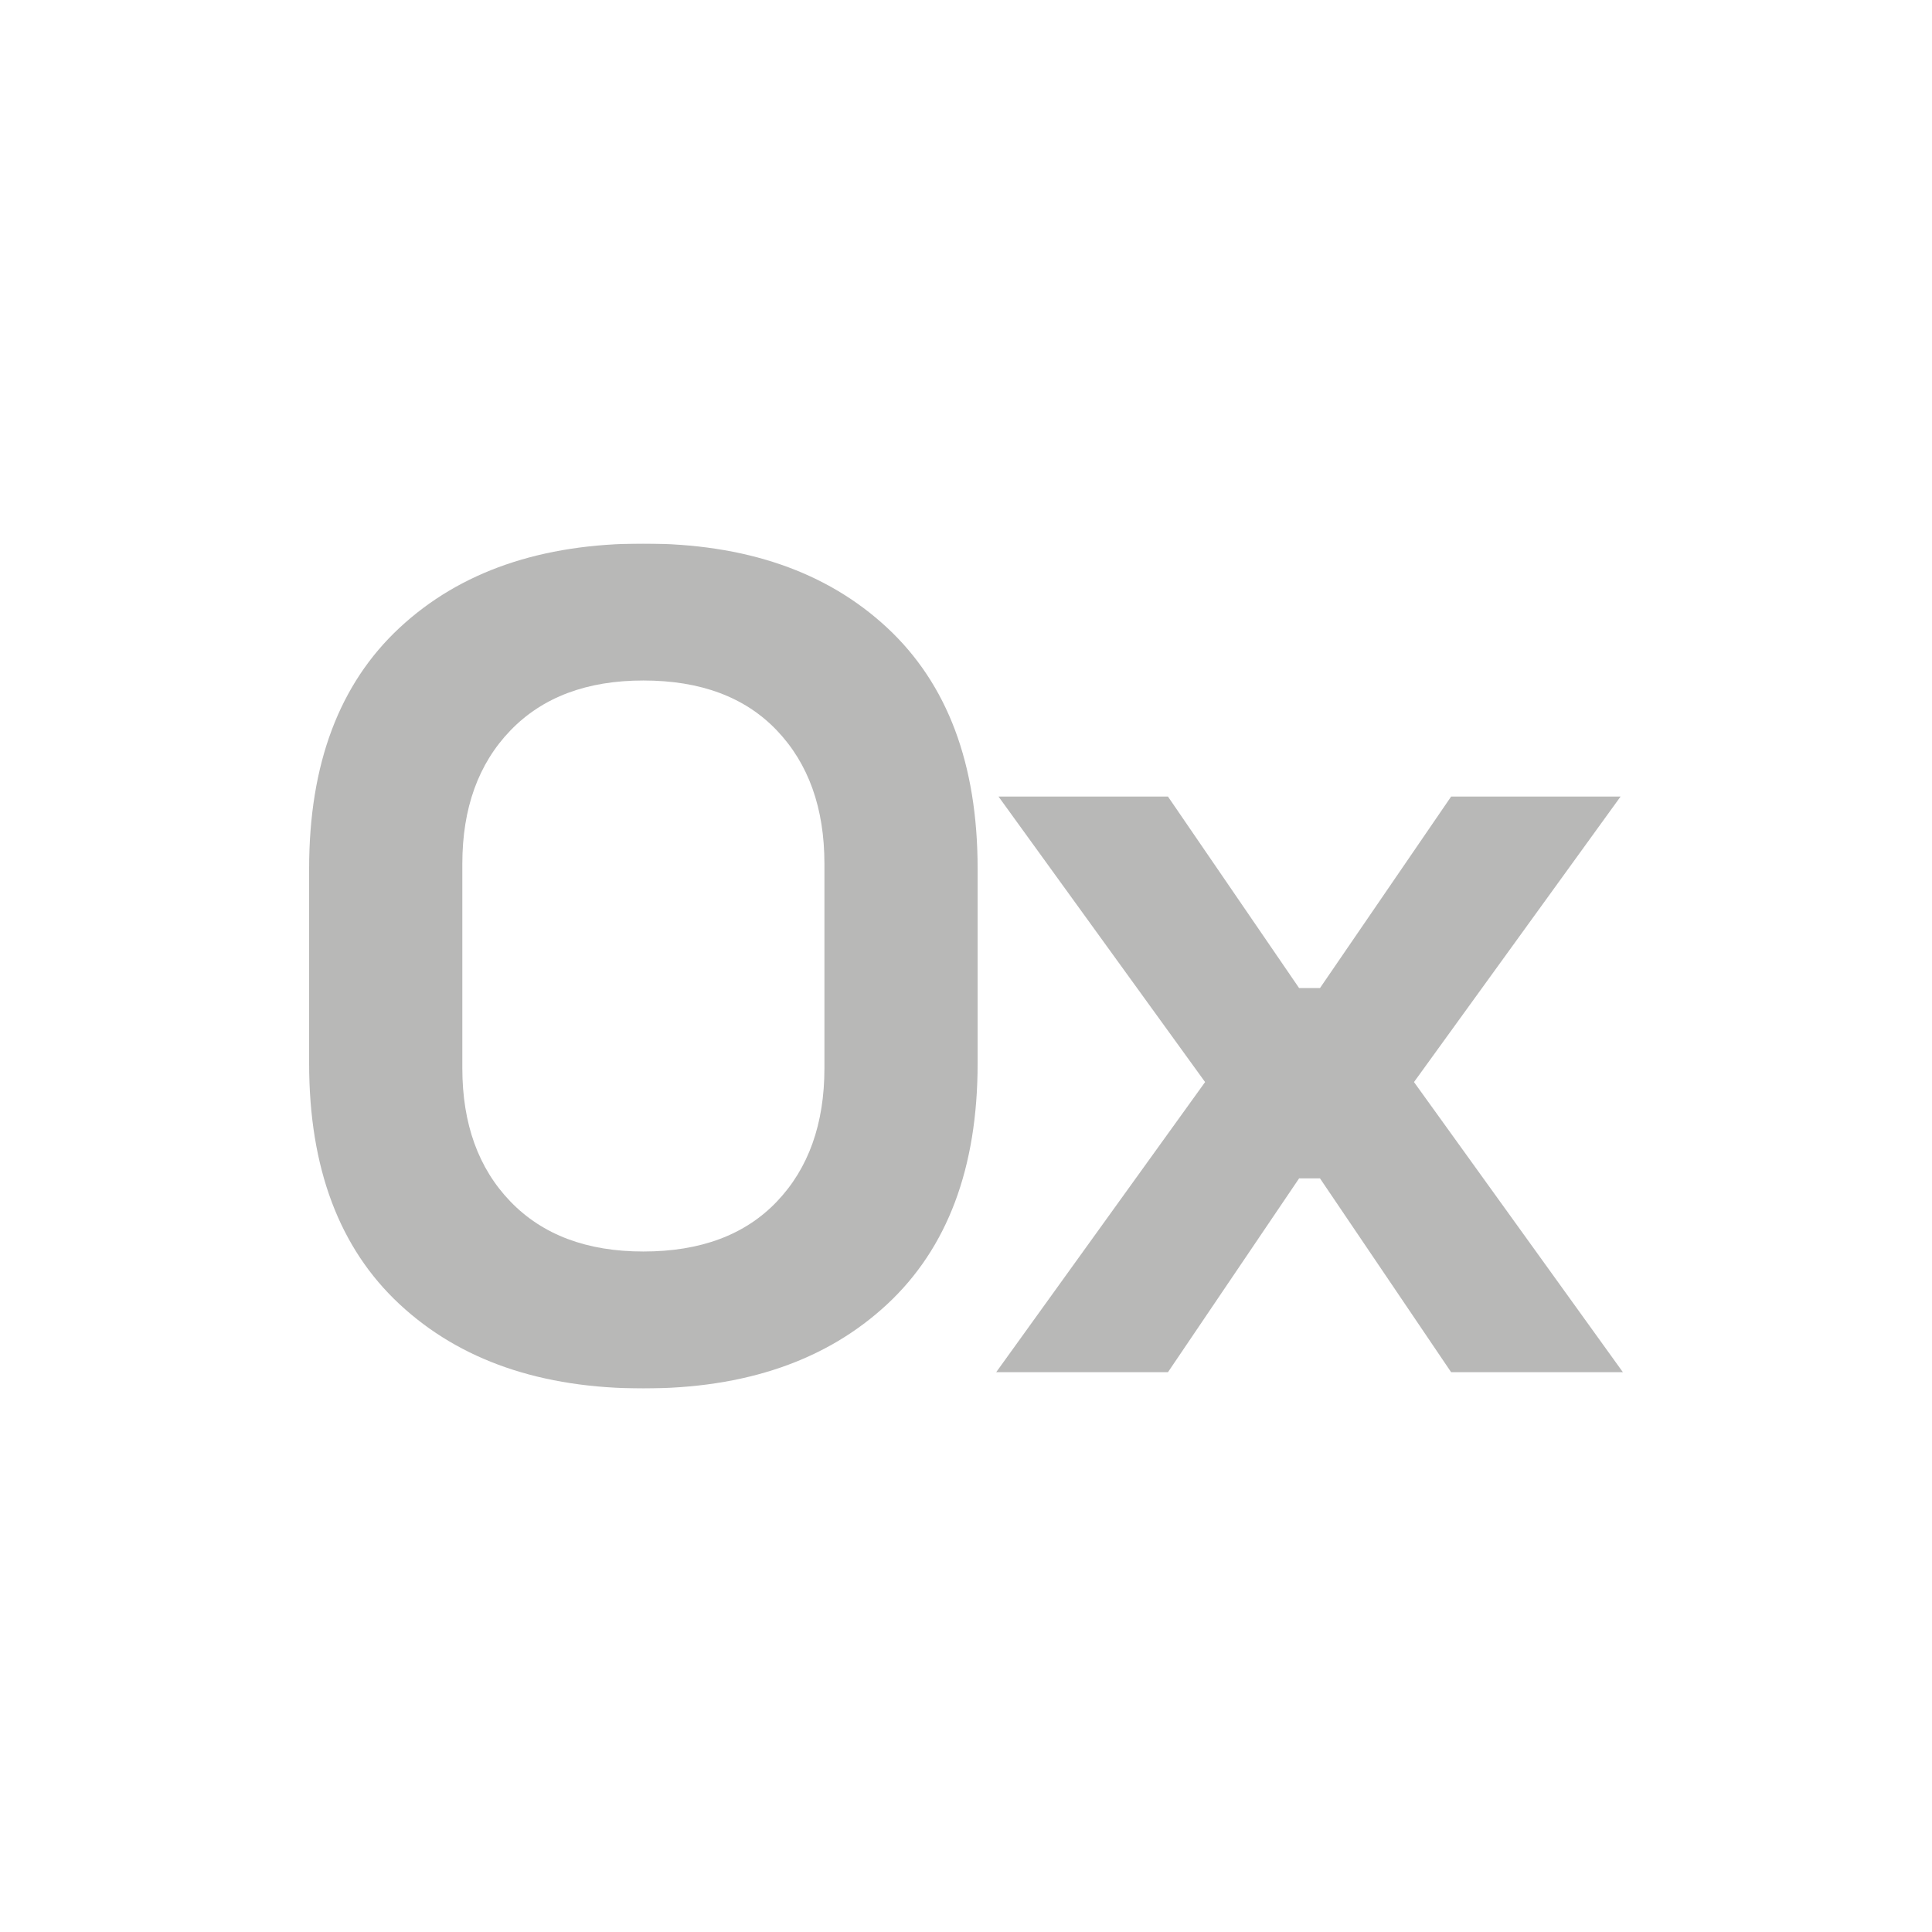
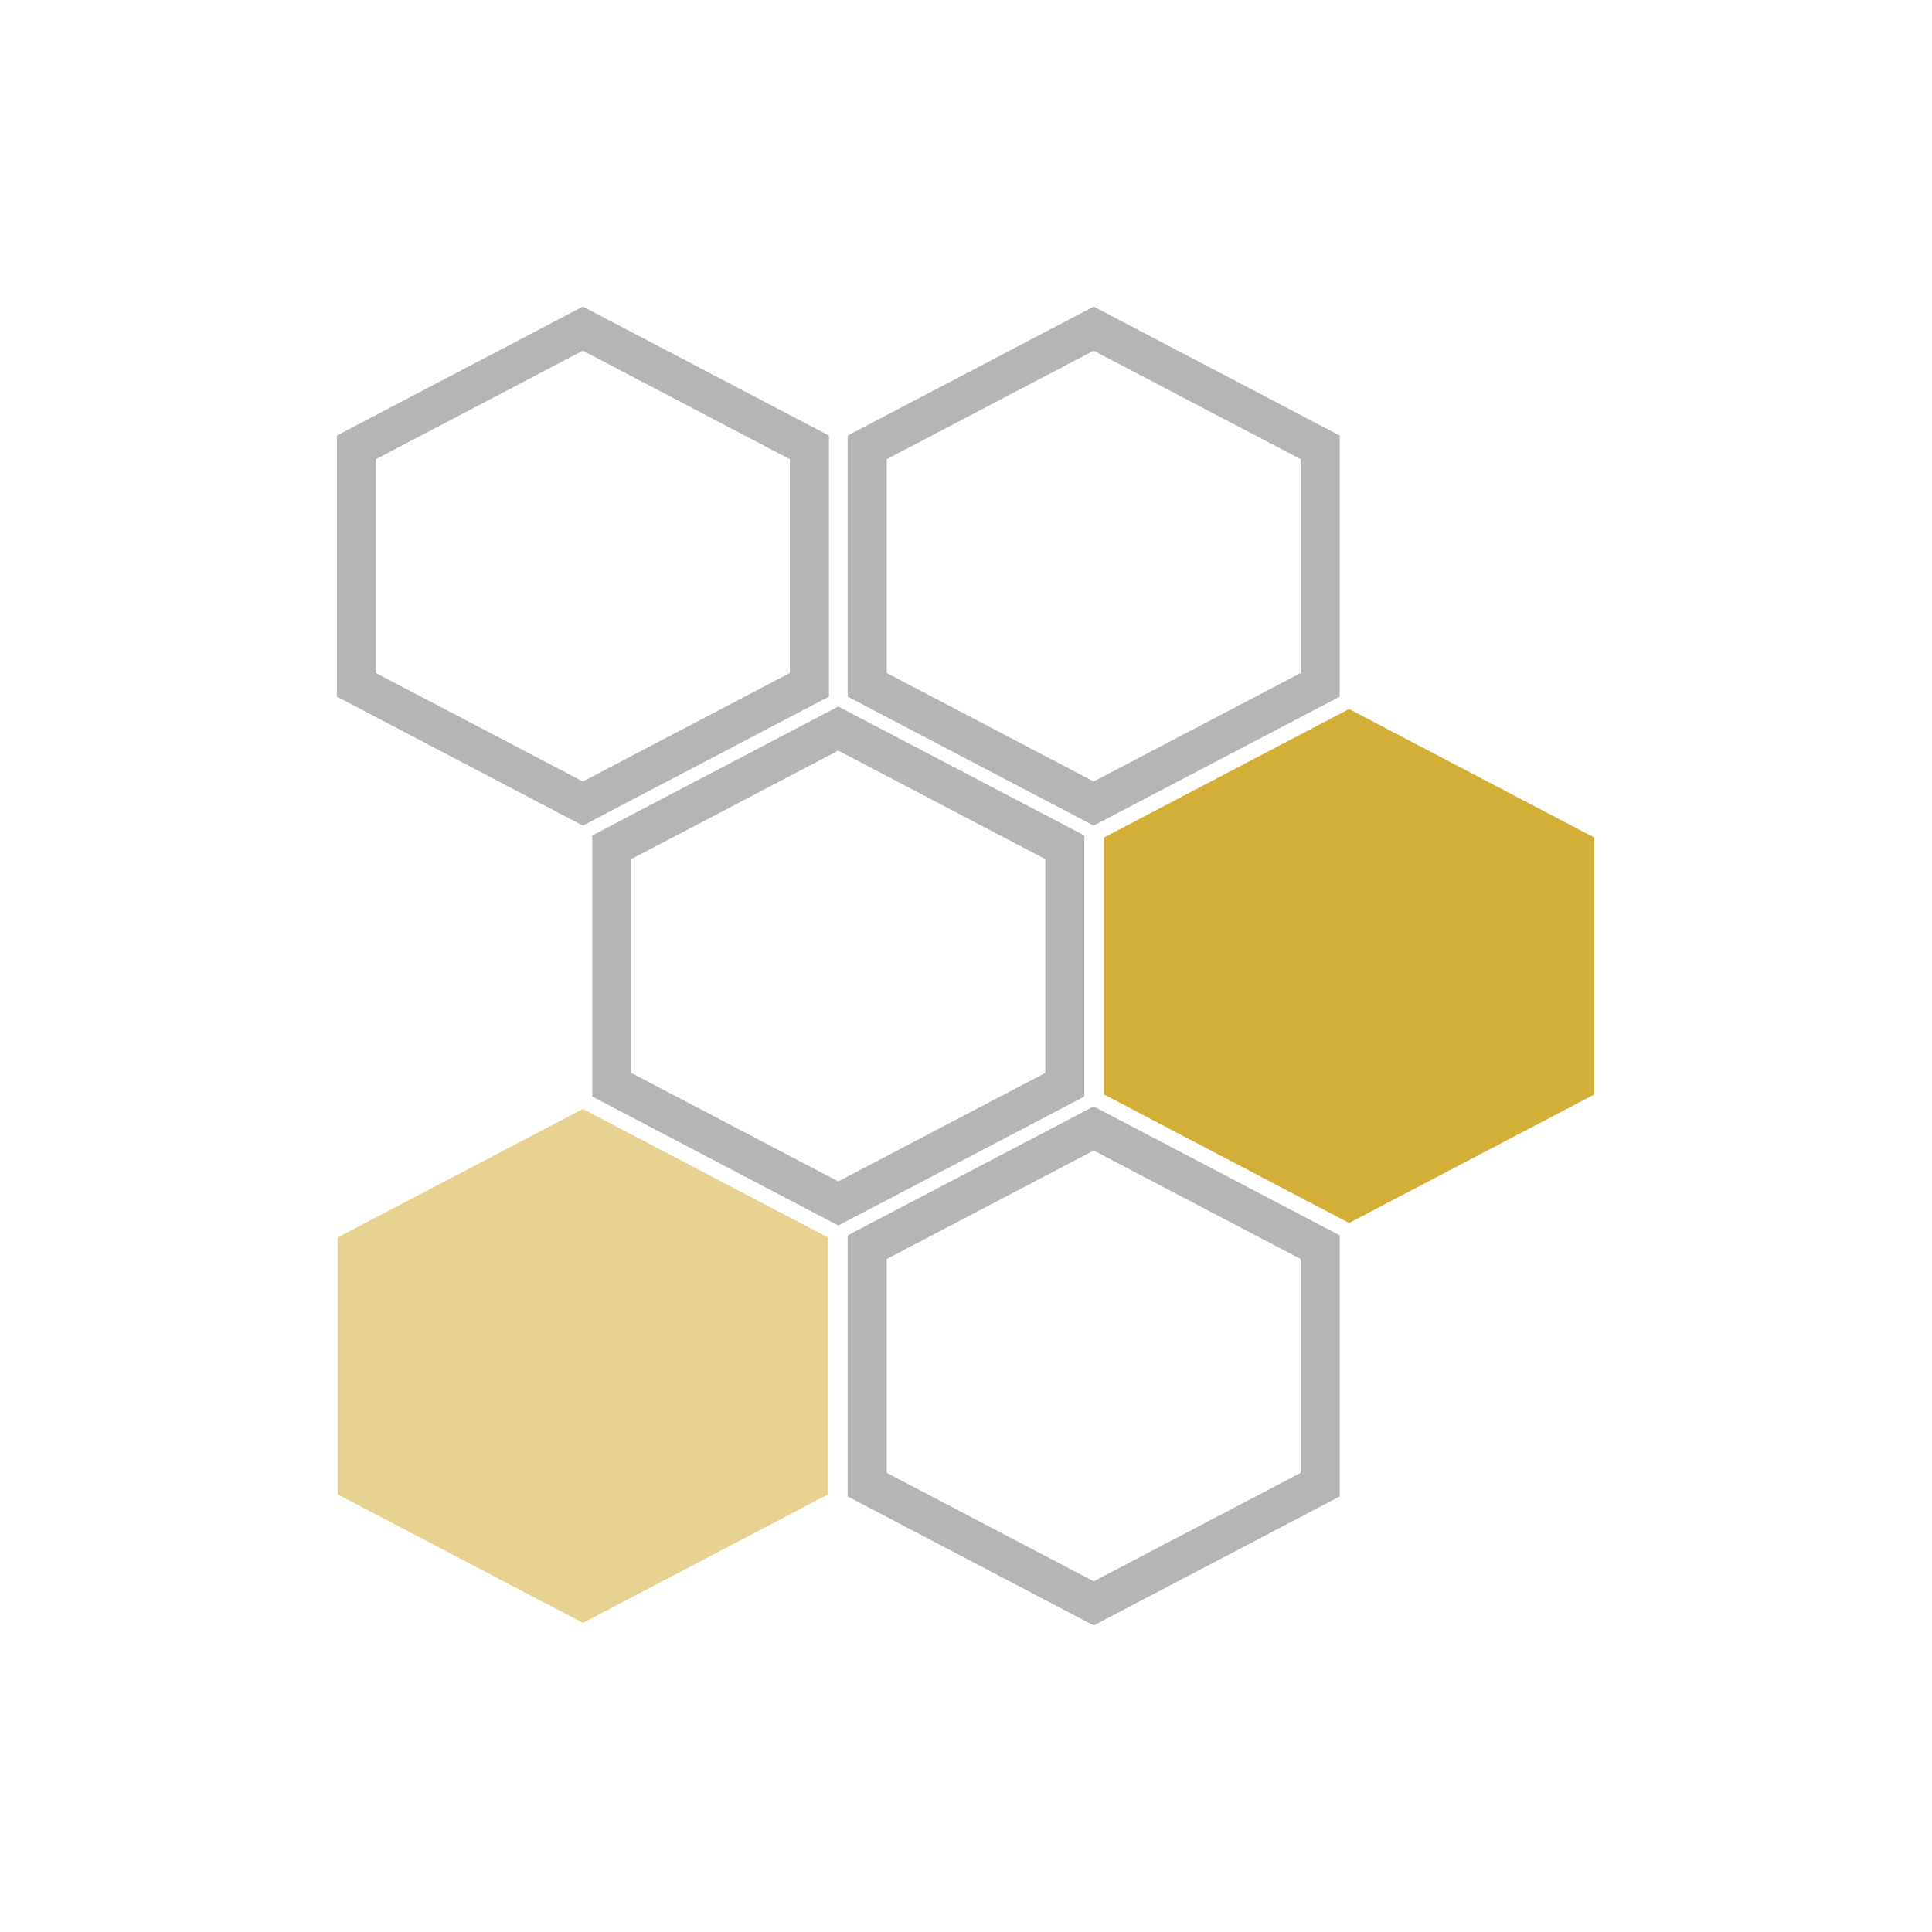
<svg xmlns="http://www.w3.org/2000/svg" width="96" height="96" viewBox="0 0 96 96" role="img" aria-label="oxagen loading">
  <defs>
-     <clipPath id="shim-oxagen-sp">
-       <path d="M44.5 1.843Q27.121 1.843 16.852 -7.702Q6.583 -17.247 6.583 -35.021V-57.139Q6.583 -74.913 16.852 -84.458Q27.121 -94.003 44.5 -94.003Q61.879 -94.003 72.148 -84.458Q82.417 -74.913 82.417 -57.139V-35.021Q82.417 -17.247 72.148 -7.702Q61.879 1.843 44.5 1.843ZM44.5 -13.692Q54.243 -13.692 59.641 -19.354Q65.039 -25.015 65.039 -34.494V-57.666Q65.039 -67.145 59.641 -72.806Q54.243 -78.468 44.5 -78.468Q34.889 -78.468 29.425 -72.806Q23.962 -67.145 23.962 -57.666V-34.494Q23.962 -25.015 29.425 -19.354Q34.889 -13.692 44.5 -13.692Z M84.524 0 108.222 -32.914 84.787 -65.302H104.009L118.886 -43.578H121.256L136.133 -65.302H155.355L131.92 -32.914L155.619 0H136.133L121.256 -21.987H118.886L104.009 0Z" />
-     </clipPath>
    <linearGradient id="shimg-oxagen-sp" x1="0" y1="0" x2="1" y2="0">
-       <stop offset="0" stop-color="currentColor" stop-opacity="0" />
-       <stop offset="0.5" stop-color="currentColor" stop-opacity="1" />
-       <stop offset="1" stop-color="currentColor" stop-opacity="0" />
+       <stop offset="0" stop-color="#fff" stop-opacity="0" />
+       <stop offset="0.5" stop-color="#fff" stop-opacity="1" />
+       <stop offset="1" stop-color="#fff" stop-opacity="0" />
    </linearGradient>
+     <mask id="shim-oxagen-sp" maskUnits="userSpaceOnUse" x="-75.31" y="-9.94" width="170.24" height="40.37">
+       <rect class="sweep-oxagen-sp" x="-37.43" y="-9.94" width="17.70" height="40.37" fill="url(#shimg-oxagen-sp)" transform="skewX(-18)" />
+     </mask>
  </defs>
-   <g transform="translate(12.477,68.184) scale(0.43802)">
-     <g clip-path="url(#shim-oxagen-sp)">
-       <rect class="base-oxagen-sp" x="6.58" y="-94.00" width="149.04" height="95.85" fill="currentColor" />
-       <rect class="sweep-oxagen-sp" x="-113.73" y="-103.59" width="81.97" height="115.02" fill="url(#shimg-oxagen-sp)" transform="skewX(-18)" />
+   <g transform="translate(28.963,28.129) scale(1.94055)">
+     <g class="rest-oxagen-sp">
+       <g data-mark="hive">
+         <path d="M0.000 -6.080L5.800 -3.040L5.800 3.040L0.000 6.080L-5.800 3.040L-5.800 -3.040Z" fill="none" stroke="currentColor" stroke-width="1" stroke-linejoin="miter" stroke-opacity="0.3" />
+         <path d="M13.080 -6.080L18.880 -3.040L18.880 3.040L13.080 6.080L7.280 3.040L7.280 -3.040Z" fill="none" stroke="currentColor" stroke-width="1" stroke-linejoin="miter" stroke-opacity="0.3" />
+         <path d="M6.540 4.160L12.340 7.200L12.340 13.280L6.540 16.320L0.740 13.280L0.740 7.200Z" fill="none" stroke="currentColor" stroke-width="1" stroke-linejoin="miter" stroke-opacity="0.3" />
+         <path d="M19.620 3.660L25.897 6.950L25.897 13.530L19.620 16.820L13.343 13.530L13.343 6.950Z" fill="#D4AF37" />
+         <path d="M0.000 13.900L6.277 17.190L6.277 23.770L0.000 27.060L-6.277 23.770L-6.277 17.190Z" fill="#D4AF37" opacity="0.55" />
+         <path d="M13.080 14.400L18.880 17.440L18.880 23.520L13.080 26.560L7.280 23.520L7.280 17.440Z" fill="none" stroke="currentColor" stroke-width="1" stroke-linejoin="miter" stroke-opacity="0.3" />
+       </g>
+     </g>
+     <g class="lit-oxagen-sp" mask="url(#shim-oxagen-sp)">
+       <g data-mark="hive">
+         <path d="M0.000 -6.080L5.800 -3.040L5.800 3.040L0.000 6.080L-5.800 3.040L-5.800 -3.040Z" fill="none" stroke="currentColor" stroke-width="1" stroke-linejoin="miter" />
+         <path d="M13.080 -6.080L18.880 -3.040L18.880 3.040L13.080 6.080L7.280 3.040L7.280 -3.040Z" fill="none" stroke="currentColor" stroke-width="1" stroke-linejoin="miter" />
+         <path d="M6.540 4.160L12.340 7.200L12.340 13.280L6.540 16.320L0.740 13.280L0.740 7.200Z" fill="none" stroke="currentColor" stroke-width="1" stroke-linejoin="miter" />
+         <path d="M19.620 3.660L25.897 6.950L25.897 13.530L19.620 16.820L13.343 13.530L13.343 6.950Z" fill="#F1CE65" />
+         <path d="M0.000 13.900L6.277 17.190L6.277 23.770L0.000 27.060L-6.277 23.770L-6.277 17.190Z" fill="#F1CE65" opacity="0.55" />
+         <path d="M13.080 14.400L18.880 17.440L18.880 23.520L13.080 26.560L7.280 23.520L7.280 17.440Z" fill="none" stroke="currentColor" stroke-width="1" stroke-linejoin="miter" />
+       </g>
    </g>
  </g>
-   <style>.base-oxagen-sp{opacity:0.3}.sweep-oxagen-sp{animation:sweep-oxagen-sp 3.2s cubic-bezier(.45,0,.2,1) infinite}@keyframes sweep-oxagen-sp{0%{transform:skewX(-18deg) translateX(0)}55%,100%{transform:skewX(-18deg) translateX(307.68px)}}@media(prefers-reduced-motion:reduce){.base-oxagen-sp{opacity:1}.sweep-oxagen-sp{animation:none;opacity:0}}</style>
-   <style>:root{color:#10100F}@media(prefers-color-scheme:dark){:root{color:#F2EEE5}}</style>
+   <style>.sweep-oxagen-sp{animation:sweep-oxagen-sp 3.2s cubic-bezier(.45,0,.2,1) infinite}@keyframes sweep-oxagen-sp{0%{transform:skewX(-18deg) translateX(0)}55%,100%{transform:skewX(-18deg) translateX(76.78px)}}@media(prefers-reduced-motion:reduce){.rest-oxagen-sp{display:none}.lit-oxagen-sp{mask:none}.sweep-oxagen-sp{animation:none}}</style>
+   <style>:root{color:#09090B}@media(prefers-color-scheme:dark){:root{color:#FFFFFF}}</style>
</svg>
